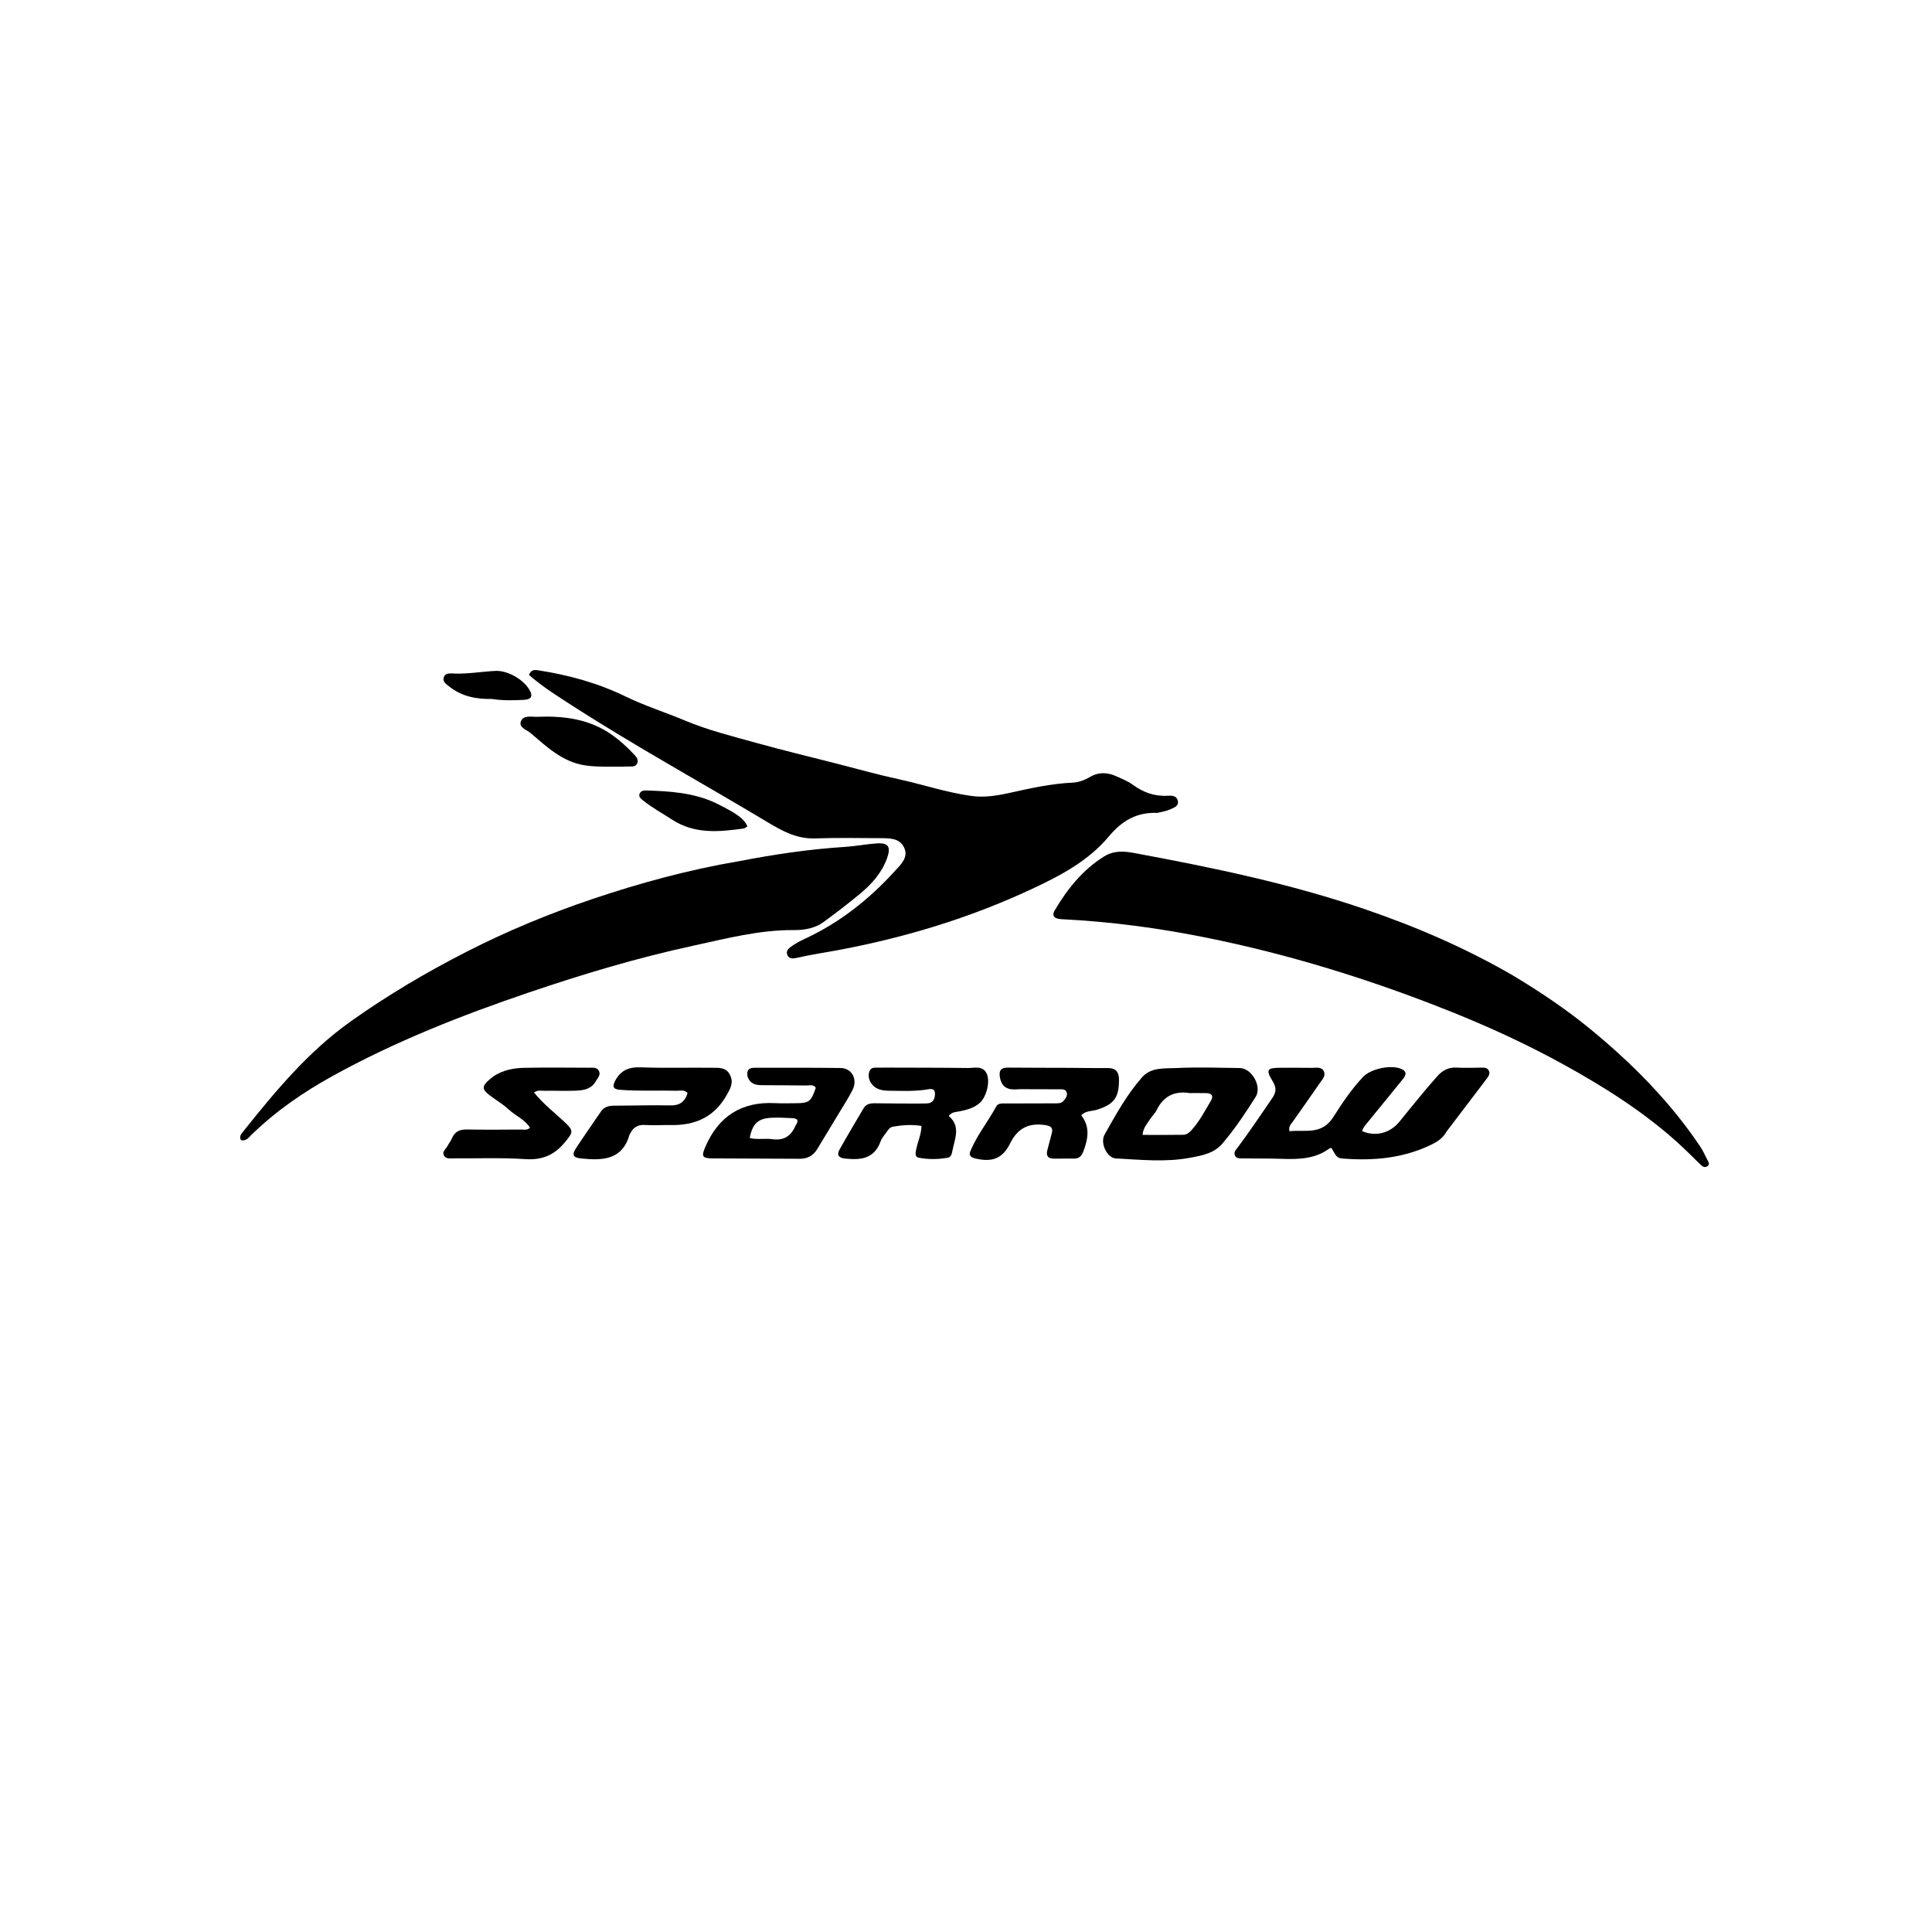
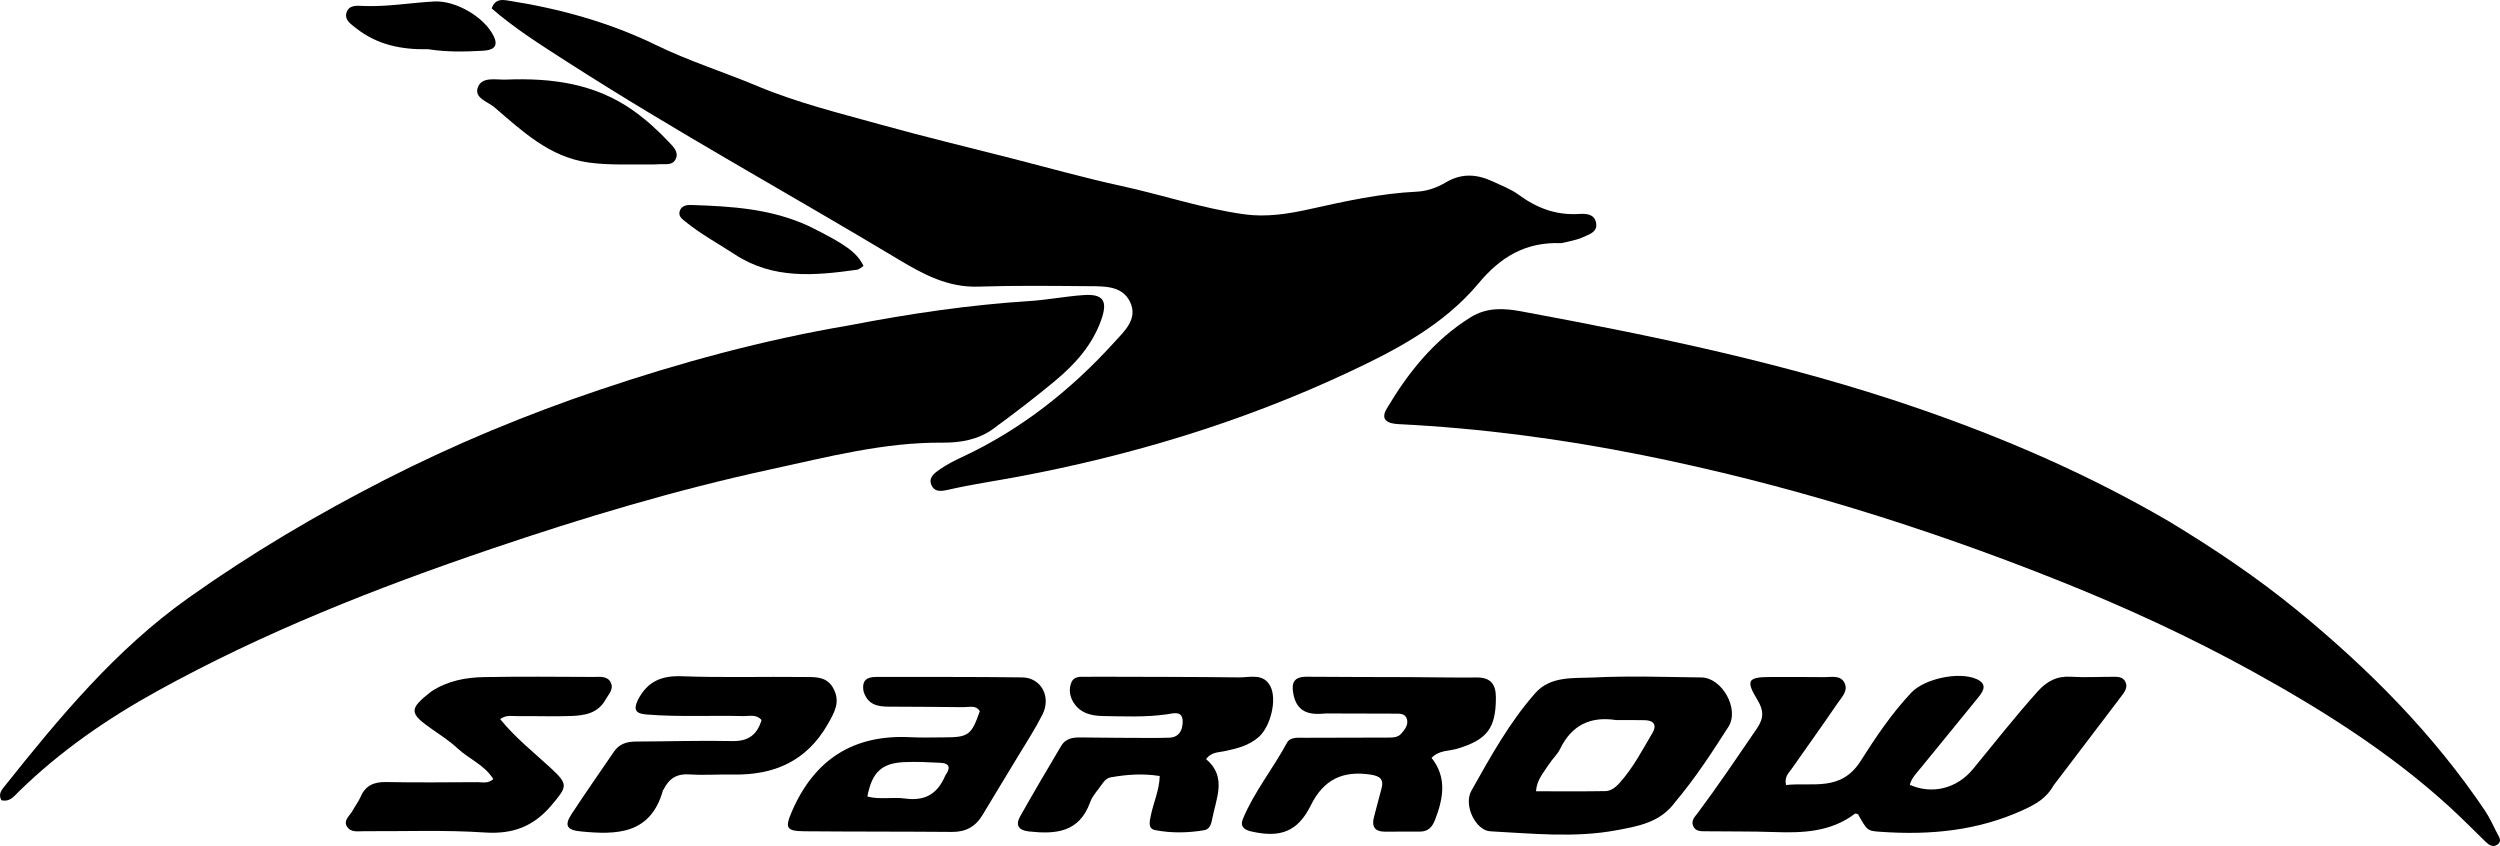
- <svg xmlns="http://www.w3.org/2000/svg" version="1.1" id="Layer_1" x="0px" y="0px" width="100%" viewBox="0 0 1024 1024" enable-background="new 0 0 1024 1024" xml:space="preserve">
+ <svg xmlns="http://www.w3.org/2000/svg" version="1.1" id="Layer_1" x="0px" y="0px" enable-background="new 0 0 1024 1024" xml:space="preserve" viewBox="127.29 355.13 778.46 263.42">
  <path fill="#000000" opacity="1" stroke="none" d=" M613.475,430.848   C602.334,430.391 594.546,435.147 587.746,443.29   C576.721,456.492 561.668,464.305 546.381,471.424   C513.78,486.606 479.648,496.941 444.31,503.568   C437.14,504.913 429.901,505.953 422.781,507.582   C420.753,508.046 418.496,508.527 417.419,506.379   C416.155,503.856 418.365,502.357 420.104,501.168   C422.151,499.768 424.387,498.605 426.643,497.557   C445.053,489.007 460.652,476.691 474.216,461.756   C477.351,458.304 481.743,454.463 479.165,449.126   C476.722,444.069 471.198,444.279 466.377,444.243   C454.89,444.156 443.393,444 431.917,444.38   C422.515,444.691 414.818,440.576 407.241,436.022   C372.841,415.345 337.605,396.068 303.834,374.347   C295.769,369.159 287.591,364.036 280.388,357.747   C281.472,354.713 283.587,355.013 285.523,355.314   C301.54,357.807 317.017,362.072 331.657,369.199   C341.834,374.154 352.661,377.547 363.08,381.916   C375.405,387.085 388.33,390.263 401.13,393.824   C414.901,397.654 428.807,400.997 442.658,404.534   C453.909,407.407 465.099,410.566 476.439,413.028   C489.255,415.812 501.734,420.055 514.763,421.862   C521.636,422.816 528.469,421.729 535.093,420.253   C546.15,417.79 557.168,415.348 568.527,414.808   C571.747,414.655 574.856,413.497 577.505,411.923   C582.537,408.932 587.32,409.372 592.251,411.695   C594.955,412.969 597.84,414.046 600.213,415.795   C605.799,419.912 611.813,422.175 618.816,421.762   C620.957,421.635 623.563,421.631 624.231,424.257   C625.019,427.35 622.114,428.112 620.126,429.022   C618.189,429.909 615.988,430.222 613.475,430.848  z" />
  <path fill="#000000" opacity="1" stroke="none" d=" M802.514,517.387   C816.808,526.011 830.319,535.108 842.964,545.484   C865.085,563.636 885.059,583.779 901.099,607.602   C902.577,609.796 903.643,612.268 904.873,614.625   C905.476,615.779 906.484,617.069 904.935,618.14   C903.614,619.055 902.376,618.314 901.368,617.337   C897.43,613.52 893.598,609.611 889.523,605.916   C871.131,589.241 850.309,576.128 828.709,564.208   C809.018,553.34 788.561,543.967 767.68,535.657   C725.88,519.02 683.055,505.748 638.869,496.877   C613.695,491.823 588.375,488.468 562.754,487.197   C559.587,487.04 556.949,485.996 559.097,482.376   C565.781,471.115 573.808,461.054 585.159,453.957   C590.326,450.726 595.71,451.101 601.082,452.099   C642.61,459.815 683.92,468.321 724.012,482.091   C751.194,491.427 777.374,502.742 802.514,517.387  z" />
  <path fill="#000000" opacity="1" stroke="none" d=" M391.599,456.461   C410.479,452.811 429.047,450.069 447.833,448.872   C453.466,448.513 459.05,447.406 464.682,447.014   C470.915,446.579 472.31,448.866 470.151,454.875   C467.343,462.689 461.995,468.586 455.811,473.733   C449.551,478.943 443.069,483.903 436.49,488.706   C431.89,492.064 426.288,493.009 420.806,492.965   C402.458,492.818 384.895,497.461 367.205,501.291   C337.746,507.671 308.906,516.325 280.396,526.003   C244.603,538.153 209.475,551.968 176.291,570.296   C160.639,578.941 146.024,589.019 133.194,601.564   C131.717,603.008 130.381,604.976 127.726,604.301   C126.632,602.417 127.847,601.04 128.824,599.815   C145.871,578.444 163.315,557.409 185.819,541.411   C205.363,527.516 225.942,515.343 247.333,504.424   C268.88,493.427 291.136,484.214 313.985,476.51   C339.206,468.007 364.879,460.998 391.599,456.461  z" />
  <path fill="#000000" opacity="1" stroke="none" d=" M766.728,599.713   C764.497,603.729 761.116,605.578 757.379,607.297   C743.201,613.82 728.303,615.224 712.987,614.148   C708.753,613.851 708.752,613.873 705.834,608.639   C705.512,608.583 705.066,608.369 704.886,608.506   C697.342,614.229 688.62,614.533 679.685,614.217   C672.698,613.969 665.7,614.07 658.708,613.979   C657.069,613.958 655.177,614.158 654.452,612.182   C653.849,610.536 655.118,609.374 655.999,608.193   C662.369,599.656 668.307,590.821 674.321,582.034   C676.579,578.735 676.513,576.335 674.53,573.072   C670.789,566.92 671.506,565.93 678.857,565.936   C684.353,565.941 689.849,565.906 695.344,565.981   C697.599,566.012 700.403,565.249 701.653,567.791   C702.856,570.239 700.76,572.229 699.505,574.073   C694.824,580.946 689.964,587.697 685.2,594.513   C684.282,595.828 682.873,596.968 683.421,599.57   C691.672,598.659 700.536,601.778 706.687,592.06   C711.367,584.668 716.337,577.281 722.421,570.825   C726.561,566.43 737.29,564.165 742.734,566.571   C746.066,568.043 745.059,570.101 743.426,572.118   C737.355,579.616 731.241,587.078 725.138,594.55   C723.889,596.081 722.485,597.515 721.964,599.505   C728.804,602.557 736.587,600.765 741.652,594.596   C748.306,586.492 754.786,578.254 761.791,570.434   C764.7,567.187 767.847,565.576 772.238,565.858   C776.383,566.124 780.561,565.875 784.724,565.88   C786.38,565.882 788.275,565.664 789.125,567.481   C789.937,569.217 788.824,570.64 787.788,571.999   C780.829,581.132 773.891,590.28 766.728,599.713  z" />
  <path fill="#000000" opacity="1" stroke="none" d=" M648.893,604.905   C644.225,611.297 637.271,612.42 630.672,613.653   C617.639,616.087 604.467,614.671 591.36,613.989   C586.843,613.754 582.89,605.901 585.473,601.314   C591.414,590.765 597.295,580.07 605.36,570.94   C610.149,565.519 617.367,566.39 623.643,566.082   C634.763,565.538 645.934,565.945 657.082,566.077   C663.531,566.153 669.005,575.937 665.504,581.421   C660.409,589.402 655.232,597.351 648.893,604.905  M630.556,579.354   C622.524,578.095 616.666,580.929 613.055,588.374   C612.2,590.137 610.596,591.521 609.54,593.206   C608.018,595.638 605.867,597.813 605.569,601.52   C613.01,601.52 620.101,601.592 627.188,601.467   C628.865,601.438 630.324,600.327 631.464,599.076   C635.756,594.365 638.662,588.718 641.871,583.292   C643.266,580.934 642.253,579.451 639.502,579.384   C636.841,579.319 634.176,579.364 630.556,579.354  z" />
  <path fill="#000000" opacity="1" stroke="none" d=" M470.093,565.852   C484.724,565.906 498.87,565.878 513.013,566.062   C516.469,566.107 520.714,564.642 522.871,568.84   C525.007,572.995 522.903,581.322 519.322,584.547   C516.212,587.347 512.332,588.262 508.403,589.066   C506.497,589.457 504.386,589.344 502.848,591.512   C509.44,597.04 505.961,603.698 504.755,610.133   C504.479,611.608 504.013,613.338 502.334,613.626   C497.24,614.499 492.057,614.599 486.999,613.619   C484.604,613.155 485.292,610.803 485.659,608.992   C486.469,604.995 488.299,601.199 488.41,596.766   C483.095,595.922 478.193,596.299 473.297,597.152   C472.062,597.368 471.225,598.132 470.553,599.138   C469.26,601.075 467.495,602.836 466.729,604.96   C463.329,614.392 455.943,614.933 447.694,614.034   C444.474,613.683 443.408,612.089 444.936,609.365   C449.083,601.972 453.413,594.681 457.725,587.382   C459.073,585.101 461.296,584.717 463.783,584.757   C471.437,584.88 479.092,584.885 486.747,584.921   C488.244,584.928 489.741,584.858 491.238,584.836   C494.584,584.787 495.557,582.31 495.557,579.785   C495.556,576.254 492.532,577.285 490.666,577.553   C484.03,578.508 477.377,578.199 470.735,578.093   C467.199,578.036 463.719,577.263 461.596,573.915   C460.376,571.991 460.053,569.799 460.867,567.707   C461.696,565.58 463.788,565.881 465.612,565.872   C466.944,565.866 468.275,565.857 470.093,565.852  z" />
  <path fill="#000000" opacity="1" stroke="none" d=" M540.122,577.289   C534.804,577.88 531.102,576.826 530.026,571.251   C529.334,567.667 530.255,565.818 534.196,565.855   C544.86,565.956 555.526,565.931 566.19,565.976   C573.189,566.006 580.189,566.16 587.186,566.089   C591.562,566.045 593.083,568.355 593.087,572.33   C593.097,581.877 590.358,585.431 581.206,588.225   C578.573,589.029 575.492,588.634 573.052,591.116   C577.914,597.219 576.705,603.74 574.164,610.362   C573.301,612.61 572.023,614.075 569.464,614.073   C565.798,614.07 562.132,614.117 558.466,614.095   C555.337,614.076 554.334,612.46 555.131,609.524   C555.916,606.631 556.621,603.716 557.431,600.831   C558.29,597.767 557.014,596.77 554.018,596.324   C545.414,595.044 539.464,597.815 535.451,605.912   C531.352,614.184 525.886,616.11 516.812,614.003   C514.664,613.505 513.359,612.414 514.302,610.146   C517.833,601.652 523.688,594.482 528.02,586.431   C529.044,584.527 531.516,584.863 533.534,584.863   C542.031,584.864 550.529,584.846 559.026,584.799   C560.677,584.79 562.462,584.934 563.682,583.505   C564.763,582.239 565.9,580.81 565.375,579.031   C564.836,577.204 563.071,577.358 561.598,577.348   C554.6,577.301 547.6,577.305 540.122,577.289  z" />
  <path fill="#000000" opacity="1" stroke="none" d=" M396.205,570.486   C395.514,566.865 397.348,565.916 400.104,565.92   C415.263,565.939 430.425,565.863 445.582,566.06   C451.49,566.137 454.705,572.086 451.885,577.652   C449.633,582.099 446.886,586.297 444.314,590.579   C440.632,596.708 436.88,602.794 433.215,608.934   C431.048,612.564 427.972,614.214 423.71,614.177   C408.385,614.047 393.06,614.112 377.736,613.975   C372.07,613.924 371.667,612.895 373.879,607.784   C380.92,591.517 393.144,583.753 410.896,584.688   C414.385,584.872 417.891,584.74 421.39,584.735   C428.84,584.726 429.798,584.013 432.388,576.577   C431.155,574.587 429.135,575.354 427.432,575.33   C419.603,575.216 411.773,575.235 403.943,575.168   C400.643,575.139 397.546,574.655 396.205,570.486  M421.685,596.52   C423.242,594.378 423.171,592.798 420.106,592.653   C416.305,592.471 412.483,592.252 408.692,592.45   C401.734,592.813 398.778,595.705 397.375,603.156   C401.261,604.184 405.269,603.252 409.139,603.779   C414.995,604.578 419.11,602.682 421.685,596.52  z" />
  <path fill="#000000" opacity="1" stroke="none" d=" M261.608,570.427   C266.843,567.024 272.444,566.071 278.11,565.965   C289.422,565.754 300.741,565.868 312.057,565.918   C313.995,565.926 316.363,565.503 317.455,567.625   C318.533,569.722 316.751,571.349 315.799,573.055   C313.421,577.311 309.241,577.931 305.045,578.084   C299.561,578.285 294.063,578.056 288.573,578.126   C286.829,578.148 284.946,577.627 283.042,579.053   C287.706,584.836 293.433,589.347 298.754,594.254   C304.325,599.392 303.955,600.014 299.092,605.787   C293.444,612.492 287.01,614.942 278.228,614.354   C265.798,613.52 253.278,614.027 240.797,613.951   C238.829,613.939 236.491,614.462 235.309,612.467   C234.155,610.518 236.202,609.156 237.036,607.62   C237.829,606.16 238.897,604.829 239.544,603.313   C241.068,599.745 243.686,598.578 247.472,598.648   C256.954,598.824 266.442,598.739 275.928,598.682   C277.508,598.673 279.253,599.23 280.9,597.729   C278.194,593.329 273.322,591.47 269.756,588.155   C267.334,585.903 264.515,584.06 261.786,582.16   C254.644,577.189 254.569,575.911 261.608,570.427  z" />
  <path fill="#000000" opacity="1" stroke="none" d=" M325.932,573.045   C328.967,567.186 333.408,565.468 339.639,565.703   C352.287,566.178 364.966,565.789 377.63,565.939   C381.015,565.979 384.748,565.613 386.814,569.53   C389.03,573.731 387.163,576.904 385.072,580.575   C378.456,592.193 368.282,596.555 355.481,596.308   C350.984,596.222 346.465,596.575 341.988,596.266   C338.095,595.997 335.625,597.522 333.986,600.847   C333.913,600.995 333.755,601.11 333.712,601.262   C329.868,614.963 319.301,615.134 308.082,614.016   C303.808,613.591 302.94,612.178 305.263,608.623   C309.547,602.071 314.06,595.669 318.458,589.191   C320.138,586.717 322.539,586.044 325.385,586.036   C335.383,586.009 345.386,585.675 355.378,585.885   C360.39,585.991 363.06,583.84 364.43,579.346   C362.756,577.414 360.615,578.161 358.73,578.112   C348.744,577.85 338.748,578.426 328.761,577.624   C325.671,577.375 324.237,576.565 325.932,573.045  z" />
  <path fill="#000000" opacity="1" stroke="none" d=" M329.891,406.347   C323.091,406.264 316.77,406.616 310.466,405.722   C298.337,404.001 289.91,395.953 281.215,388.513   C279.192,386.782 274.646,385.615 276.176,382.11   C277.564,378.928 281.788,380.033 284.852,379.913   C298.911,379.361 312.435,381.067 324.362,389.48   C328.47,392.377 332.146,395.73 335.572,399.361   C336.9,400.769 338.694,402.413 337.729,404.578   C336.731,406.818 334.3,406.114 332.37,406.275   C331.707,406.331 331.039,406.319 329.891,406.347  z" />
  <path fill="#000000" opacity="1" stroke="none" d=" M379.315,425.61   C390.647,431.22 394.177,433.79 396.169,437.946   C395.513,438.342 394.872,439.019 394.15,439.12   C381.056,440.951 368.088,442.196 356.114,434.358   C350.984,431 345.564,428.082 340.785,424.197   C339.774,423.375 338.482,422.538 338.913,420.973   C339.398,419.209 341.023,418.905 342.522,418.956   C354.978,419.379 367.399,420.051 379.315,425.61  z" />
  <path fill="#000000" opacity="1" stroke="none" d=" M260.623,370.456   C252.121,370.636 244.595,369.008 238.164,363.906   C236.678,362.726 234.499,361.404 235.16,359.143   C235.939,356.479 238.626,356.925 240.694,357   C248.044,357.266 255.279,355.962 262.579,355.595   C269.242,355.26 278.11,360.442 280.998,366.348   C282.868,370.173 280.076,370.799 277.517,370.938   C272.042,371.236 266.54,371.382 260.623,370.456  z" />
</svg>
